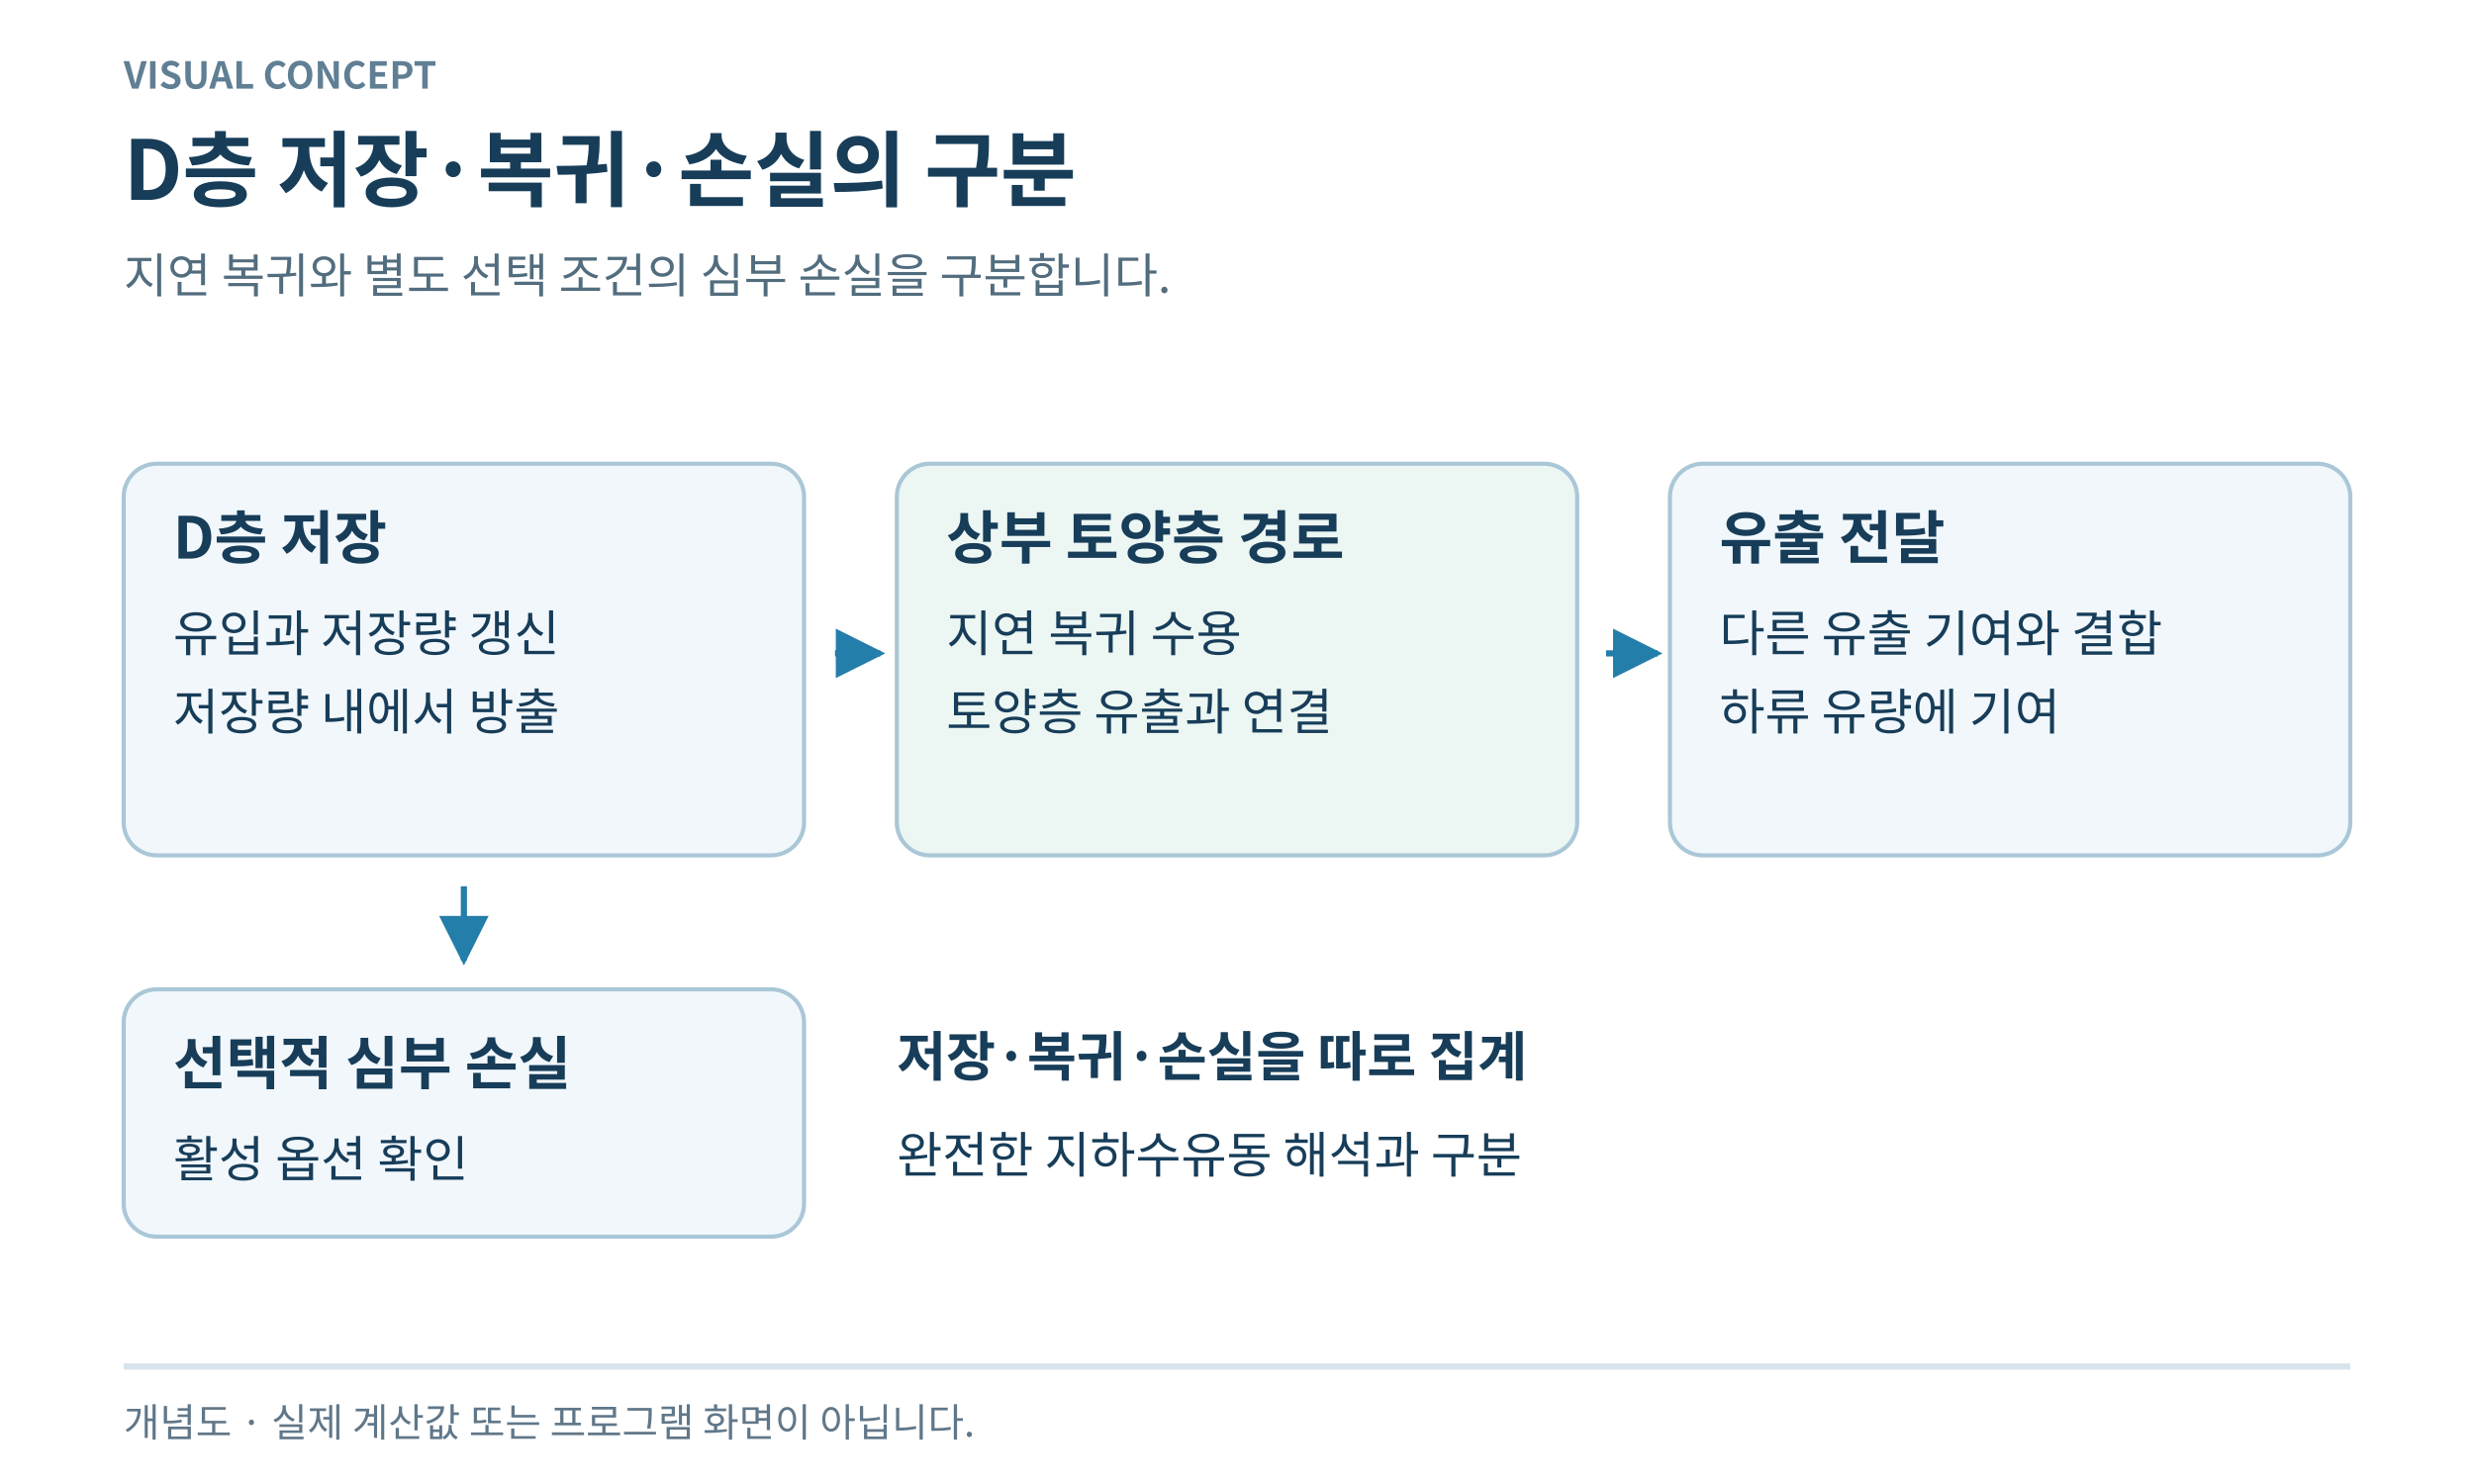
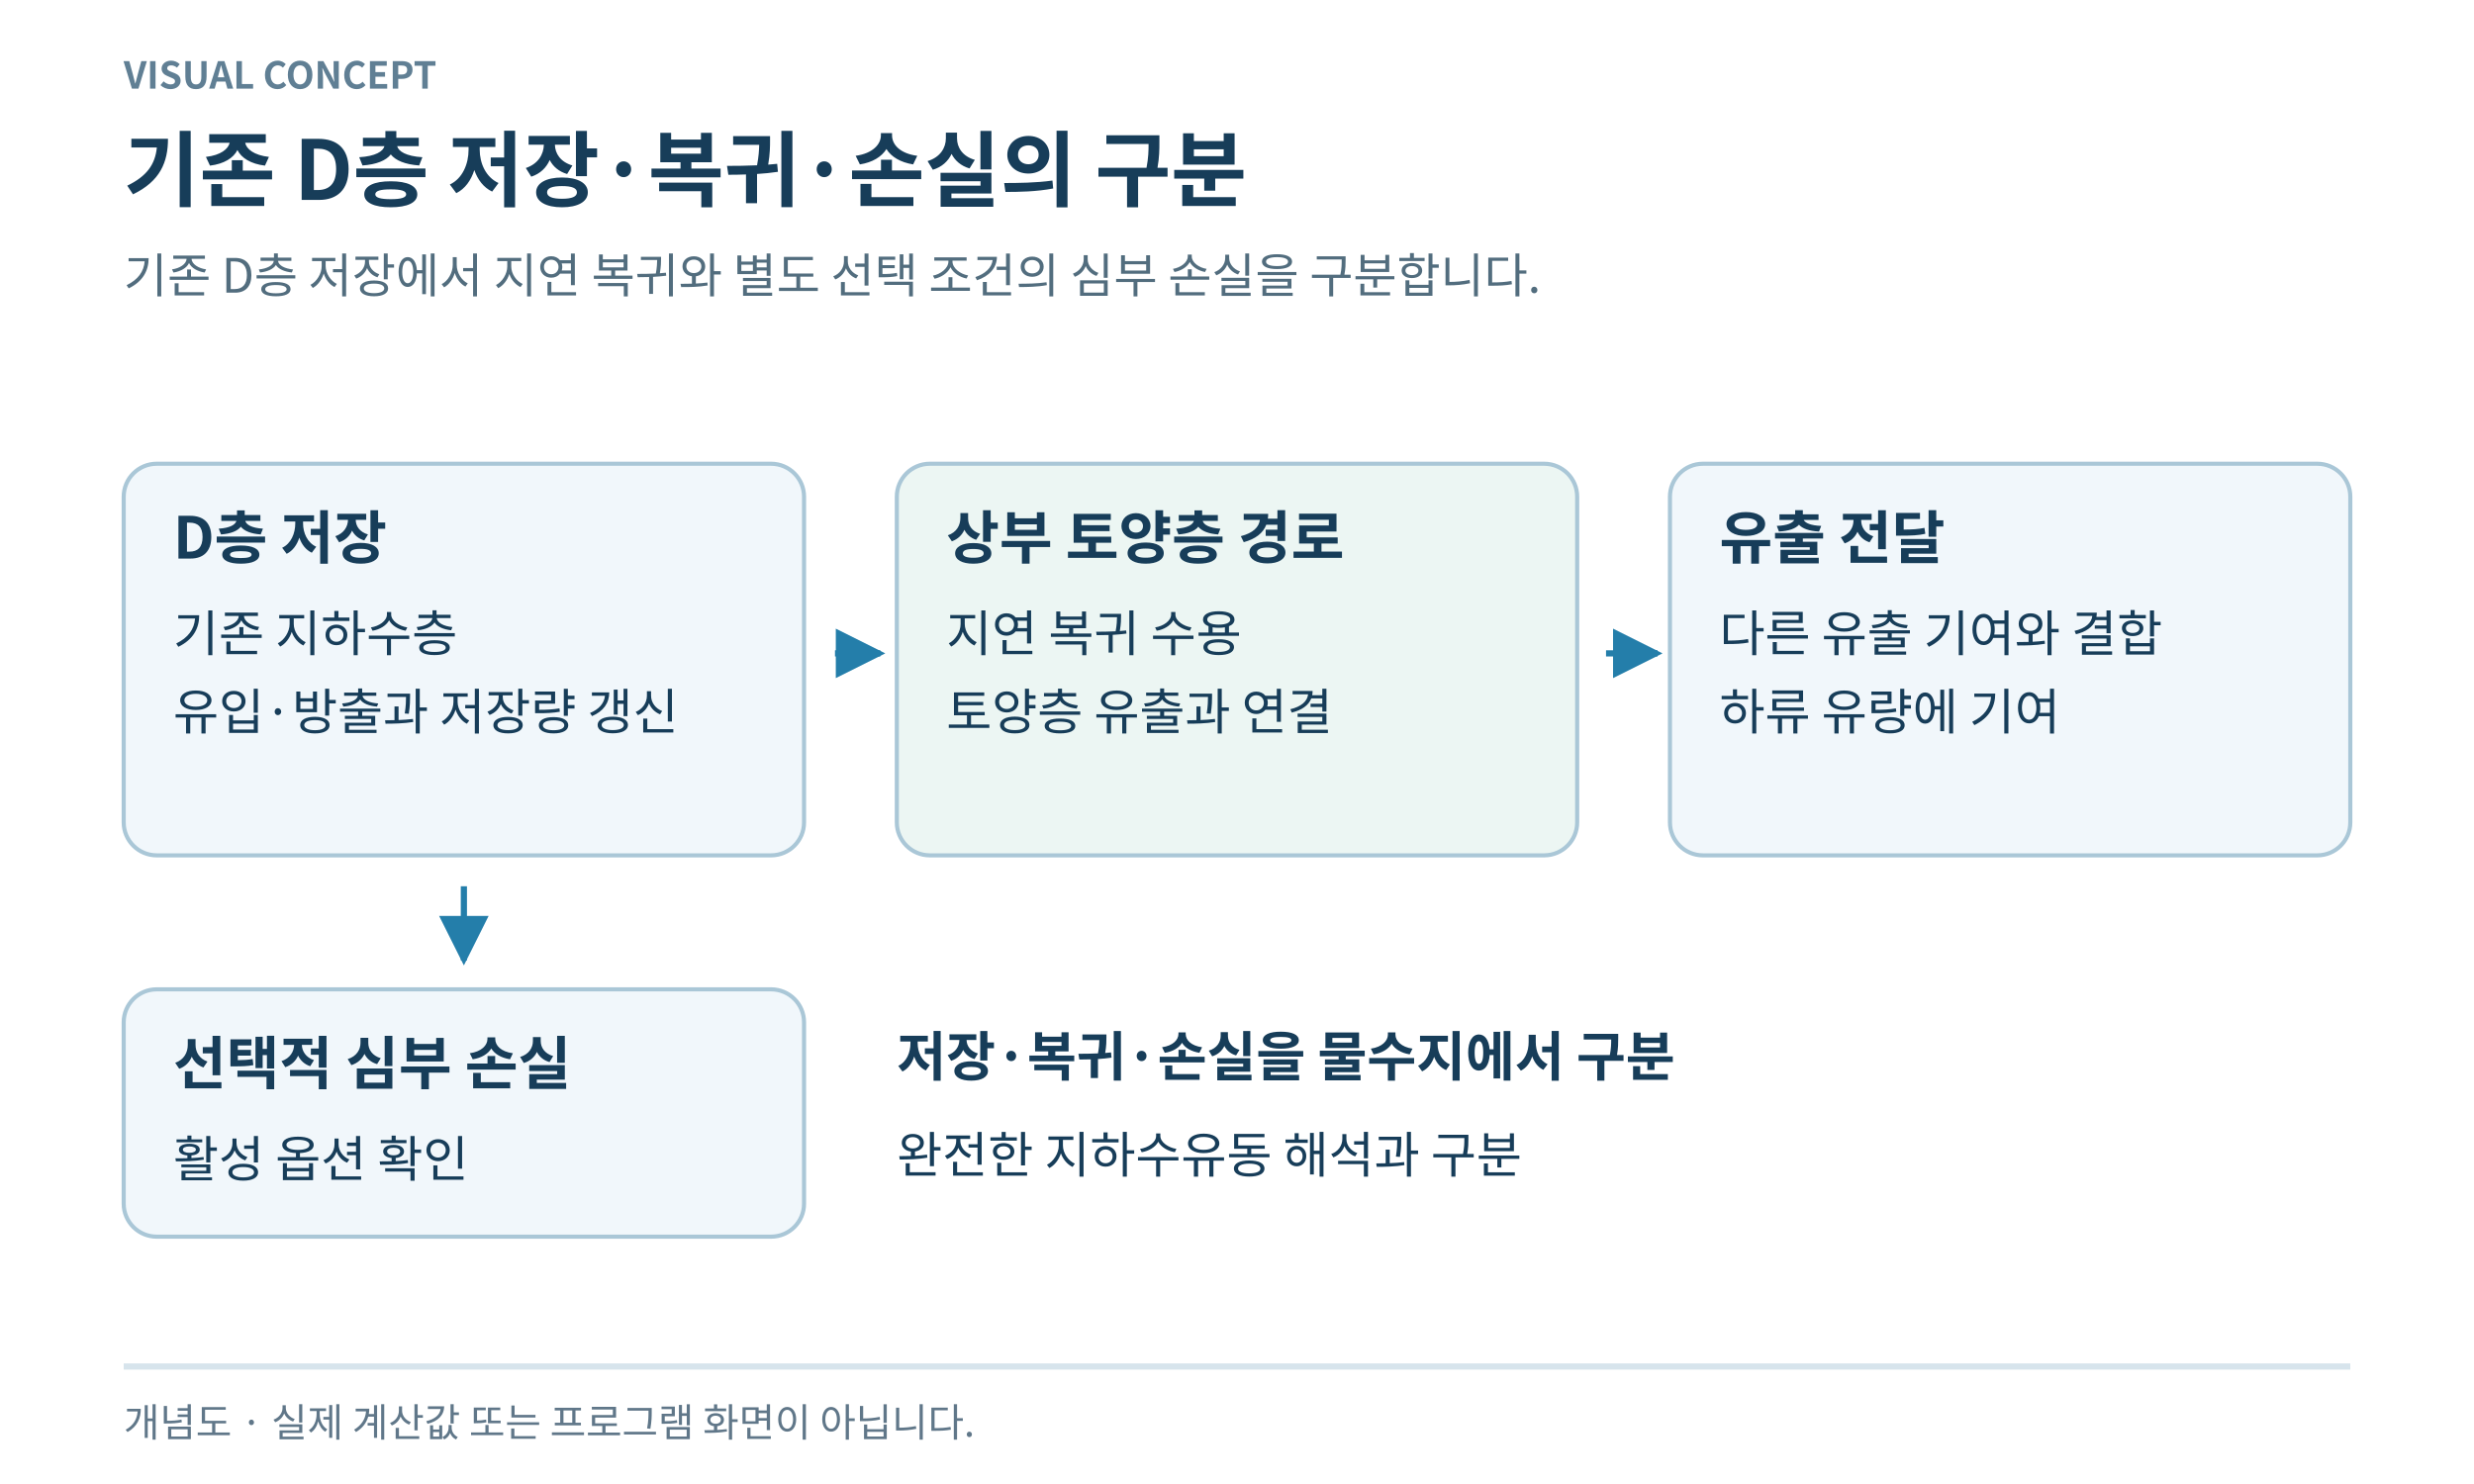
<svg xmlns="http://www.w3.org/2000/svg" width="1200" height="720" viewBox="0 0 1200 720" role="img" aria-labelledby="title desc">
  <defs>
    <marker id="arrow" viewBox="0 0 10 10" refX="9" refY="5" markerWidth="8" markerHeight="8" orient="auto-start-reverse">
      <path d="M0 0 10 5 0 10Z" fill="#247eaa" />
    </marker>
    <pattern id="missing" width="12" height="12" patternUnits="userSpaceOnUse">
      <path d="M-3 3 3-3 M0 12 12 0 M9 15 15 9" stroke="#b2bdc5" stroke-width="2" />
    </pattern>
  </defs>
  <rect width="1200" height="720" fill="#fff" />
  <g font-family="Noto Sans CJK KR,Noto Sans KR,Malgun Gothic,Arial,sans-serif">
    <text x="60" y="43" font-size="18" font-weight="600" text-anchor="start" fill="#607f94">VISUAL CONCEPT</text>
-     <text x="60" y="97" font-size="40" font-weight="700" text-anchor="start" fill="#173d59">D층 저장·복귀·손실의 구분</text>
-     <text x="60" y="142" font-size="23" font-weight="400" text-anchor="start" fill="#526d7e">지연 복귀와 별도 선택 조건의 심부 손실을 구분합니다.</text>
+     <text x="60" y="97" font-size="40" font-weight="700" text-anchor="start" fill="#173d59">기존 D층 저장·복귀·손실의 구분</text>
+     <text x="60" y="142" font-size="23" font-weight="400" text-anchor="start" fill="#526d7e">기존 D층 저장에서 지연 복귀와 별도 선택 조건의 심부 손실을 구분합니다.</text>
    <rect x="60" y="225" width="330" height="190" rx="16" fill="#f1f7fb" stroke="#aac7d7" stroke-width="2" />
    <text x="84" y="271" font-size="28" font-weight="700" text-anchor="start" fill="#173d59">D층 저장</text>
-     <text x="84" y="316" font-size="24" font-weight="400" text-anchor="start" fill="#173d59">유입과 저장량 갱신</text>
-     <text x="84" y="354" font-size="24" font-weight="400" text-anchor="start" fill="#173d59">저장량 내에서 방출</text>
+     <text x="84" y="316" font-size="24" font-weight="400" text-anchor="start" fill="#173d59">기존 지하수층</text>
+     <text x="84" y="354" font-size="24" font-weight="400" text-anchor="start" fill="#173d59">유입·방출과 저장량 갱신</text>
    <line x1="405" y1="317" x2="427" y2="317" stroke="#247eaa" stroke-width="3" marker-end="url(#arrow)" />
    <rect x="435" y="225" width="330" height="190" rx="16" fill="#ecf6f3" stroke="#aac7d7" stroke-width="2" />
    <text x="459" y="271" font-size="28" font-weight="700" text-anchor="start" fill="#173d59">상부 토양층 경로</text>
    <text x="459" y="316" font-size="24" font-weight="400" text-anchor="start" fill="#173d59">지연 복귀 수용</text>
    <text x="459" y="354" font-size="24" font-weight="400" text-anchor="start" fill="#173d59">토양층 유출과 연결</text>
    <line x1="779" y1="317" x2="804" y2="317" stroke="#247eaa" stroke-width="3" marker-end="url(#arrow)" />
    <rect x="810" y="225" width="330" height="190" rx="16" fill="#f1f7fb" stroke="#aac7d7" stroke-width="2" />
    <text x="834" y="271" font-size="28" font-weight="700" text-anchor="start" fill="#173d59">유출 전달</text>
    <text x="834" y="316" font-size="24" font-weight="400" text-anchor="start" fill="#173d59">다른 유출 기여와 결합</text>
    <text x="834" y="354" font-size="24" font-weight="400" text-anchor="start" fill="#173d59">하류 유량에 기여</text>
    <path d="M225 430V466" fill="none" stroke="#247eaa" stroke-width="3" marker-end="url(#arrow)" />
    <rect x="60" y="480" width="330" height="120" rx="16" fill="#f1f7fb" stroke="#aac7d7" stroke-width="2" />
    <text x="84" y="526" font-size="28" font-weight="700" text-anchor="start" fill="#173d59">선택적 심부 손실</text>
    <text x="84" y="571" font-size="24" font-weight="400" text-anchor="start" fill="#173d59">활성 옵션 확인</text>
-     <text x="435" y="522" font-size="26" font-weight="600" text-anchor="start" fill="#173d59">저장·복귀·손실을 따로 집계</text>
+     <text x="435" y="522" font-size="26" font-weight="600" text-anchor="start" fill="#173d59">저장·복귀·손실을 물수지에서 구분</text>
    <text x="435" y="569" font-size="24" font-weight="400" text-anchor="start" fill="#173d59">완전한 지하수유동 해석과 구분</text>
    <line x1="60" y1="663" x2="1140" y2="663" stroke="#d7e4ec" stroke-width="3" />
    <text x="60" y="697" font-size="19" font-weight="400" text-anchor="start" fill="#607789">개념도 · 실제 계산값 또는 프로그램 화면이 아닙니다.</text>
  </g>
</svg>
